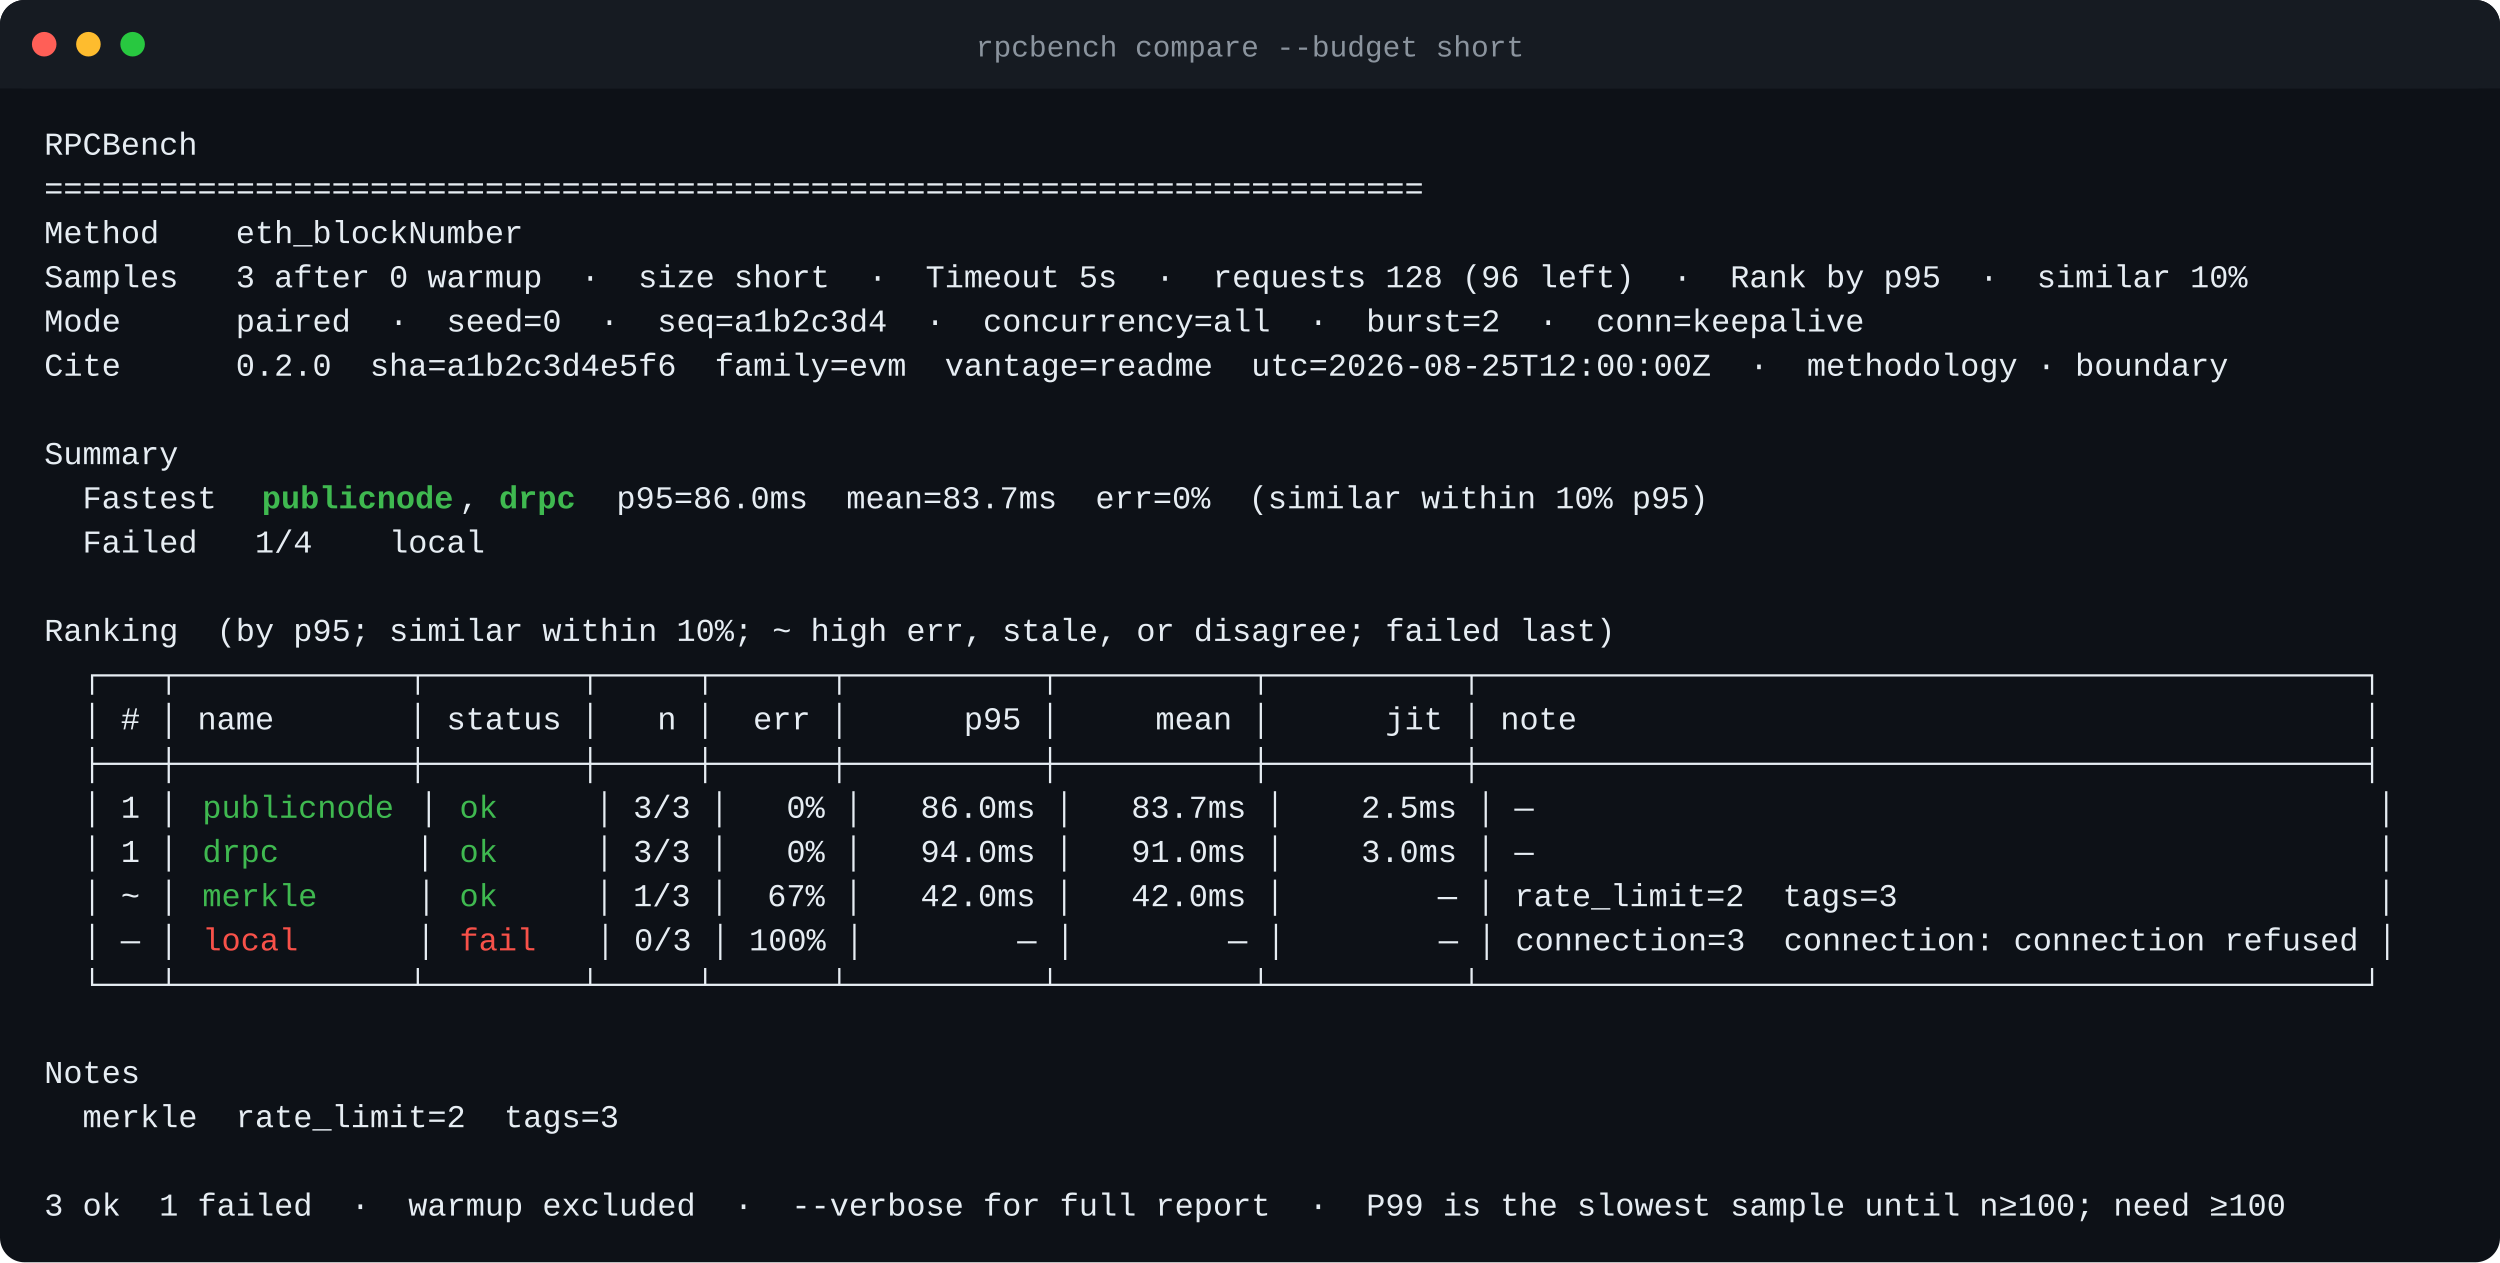
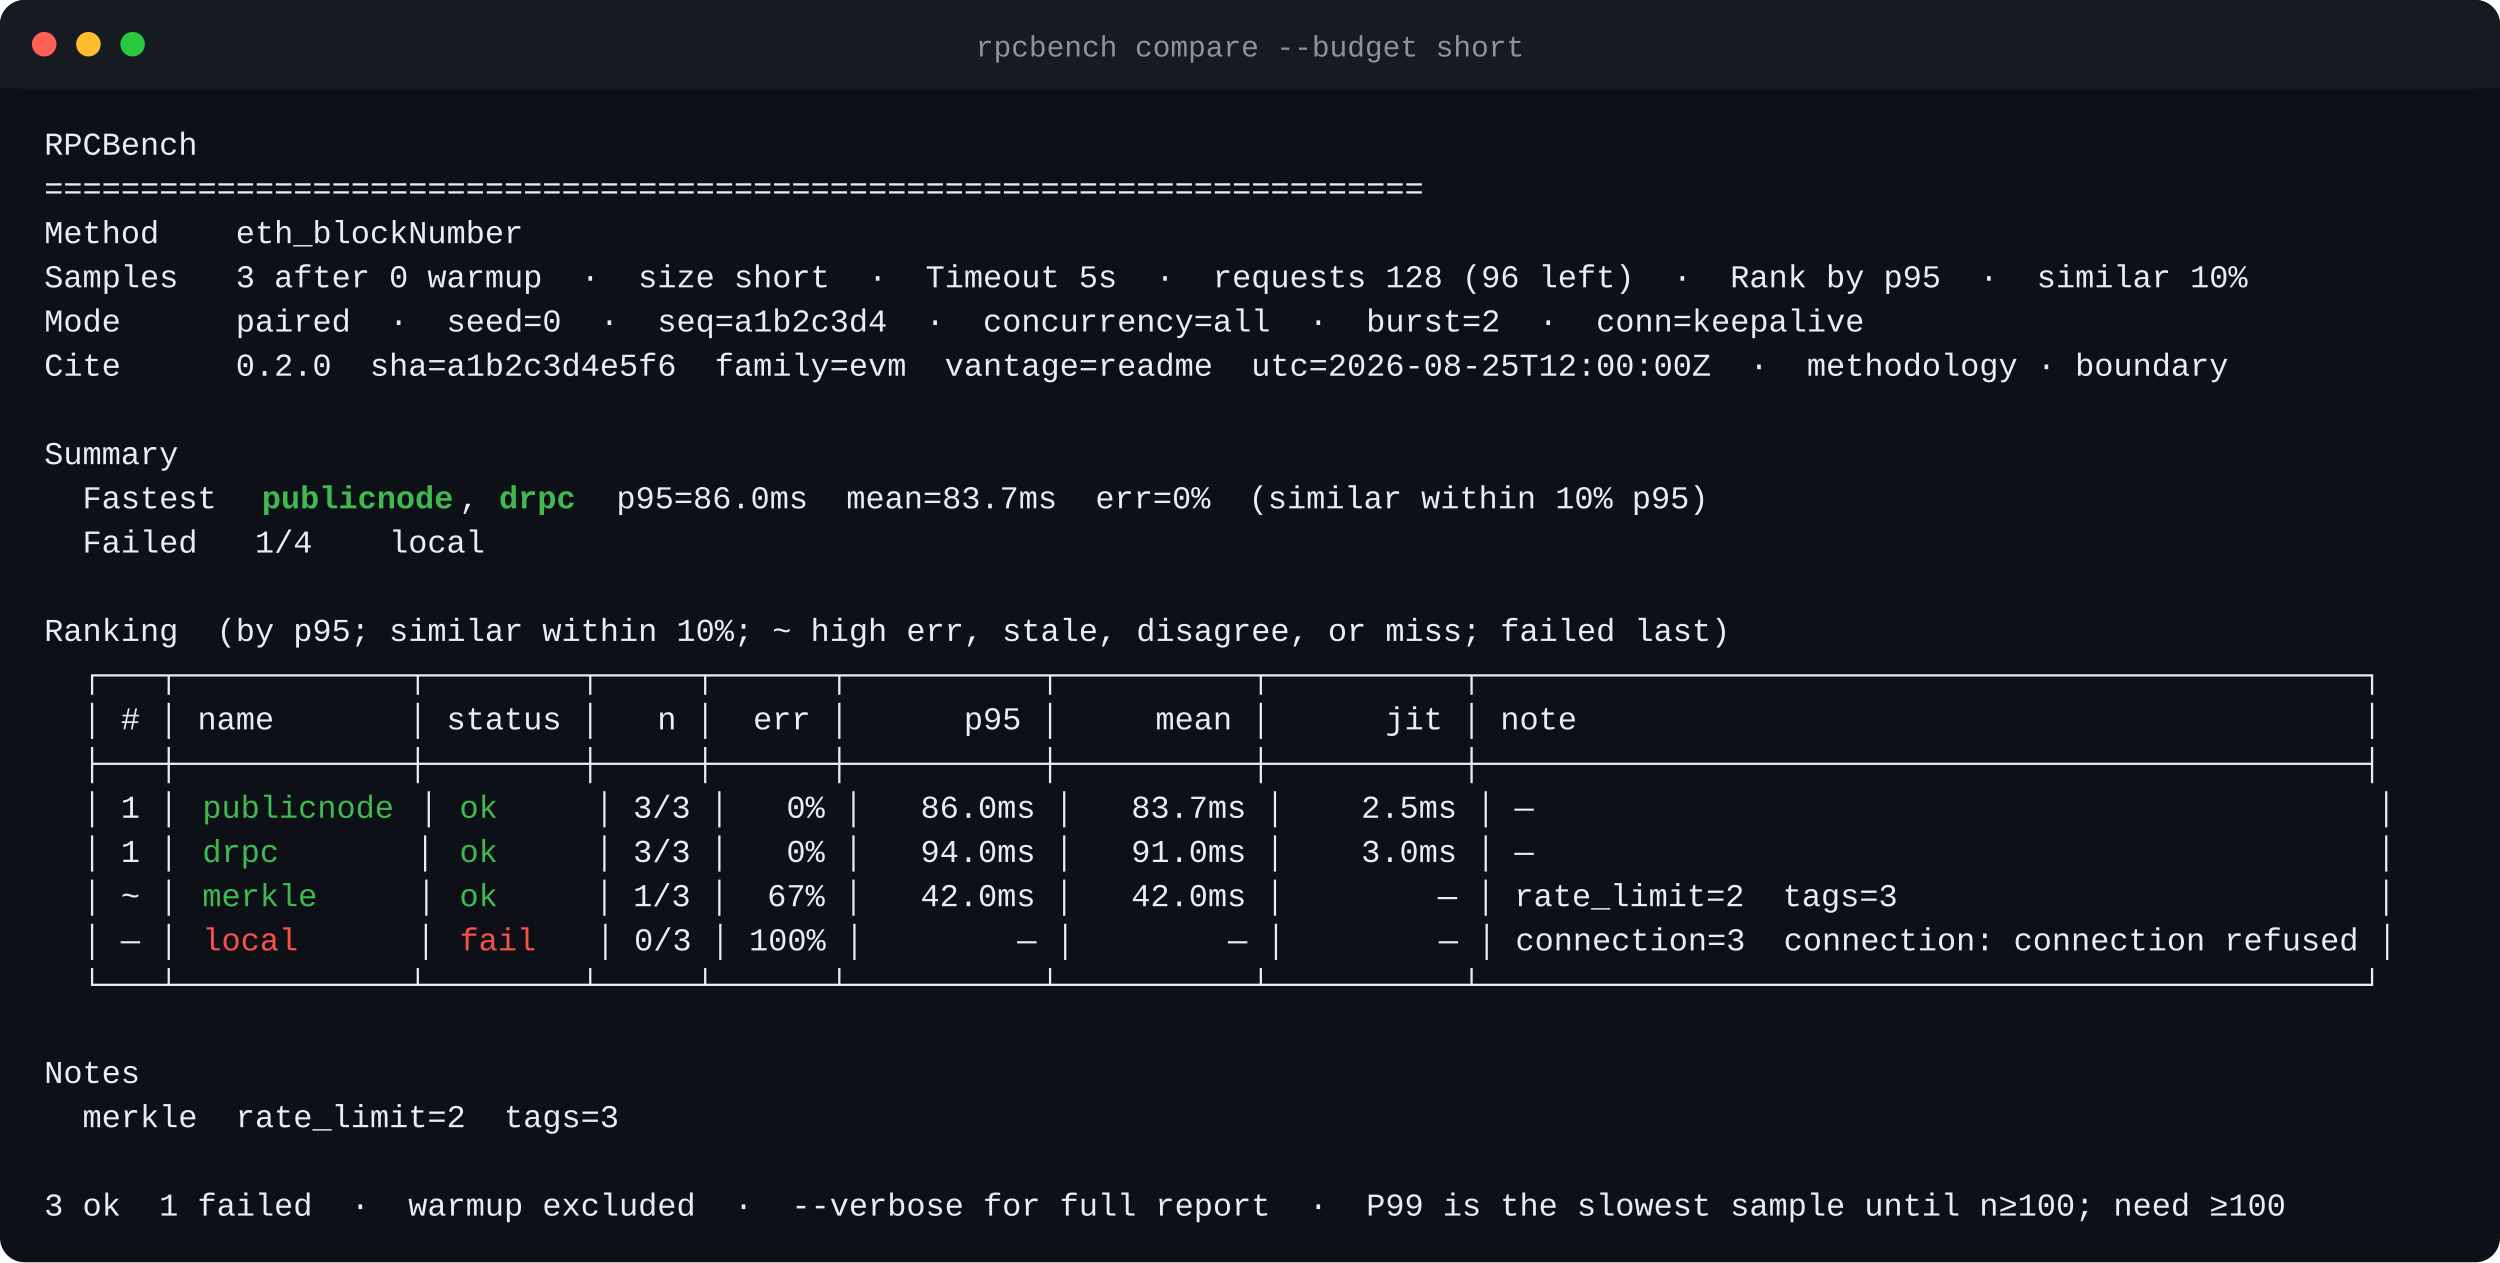
<svg xmlns="http://www.w3.org/2000/svg" width="1018" height="514" viewBox="0 0 1018 514" role="img" aria-label="rpcbench compare --budget short">
  <rect width="1018" height="514" rx="10" fill="#0d1117" />
  <rect width="1018" height="36" rx="10" fill="#161b22" />
  <rect y="26" width="1018" height="10" fill="#161b22" />
  <circle cx="18" cy="18" r="5" fill="#ff5f57" />
  <circle cx="36" cy="18" r="5" fill="#febc2e" />
  <circle cx="54" cy="18" r="5" fill="#28c840" />
  <text x="509.0" y="23" text-anchor="middle" fill="#8b949e" font-family="ui-monospace, SFMono-Regular, Menlo, Consolas, Liberation Mono, monospace" font-size="12">rpcbench compare --budget short</text>
  <text x="18.0" y="63" fill="#e6edf3" font-family="ui-monospace, SFMono-Regular, Menlo, Consolas, Liberation Mono, monospace" font-size="13" xml:space="preserve">RPCBench</text>
  <text x="18.0" y="81" fill="#e6edf3" font-family="ui-monospace, SFMono-Regular, Menlo, Consolas, Liberation Mono, monospace" font-size="13" xml:space="preserve">========================================================================</text>
  <text x="18.0" y="99" fill="#e6edf3" font-family="ui-monospace, SFMono-Regular, Menlo, Consolas, Liberation Mono, monospace" font-size="13" xml:space="preserve">Method    eth_blockNumber</text>
  <text x="18.0" y="117" fill="#e6edf3" font-family="ui-monospace, SFMono-Regular, Menlo, Consolas, Liberation Mono, monospace" font-size="13" xml:space="preserve">Samples   3 after 0 warmup  ·  size short  ·  Timeout 5s  ·  requests 128 (96 left)  ·  Rank by p95  ·  similar 10%</text>
  <text x="18.0" y="135" fill="#e6edf3" font-family="ui-monospace, SFMono-Regular, Menlo, Consolas, Liberation Mono, monospace" font-size="13" xml:space="preserve">Mode      paired  ·  seed=0  ·  seq=a1b2c3d4  ·  concurrency=all  ·  burst=2  ·  conn=keepalive</text>
  <text x="18.0" y="153" fill="#e6edf3" font-family="ui-monospace, SFMono-Regular, Menlo, Consolas, Liberation Mono, monospace" font-size="13" xml:space="preserve">Cite      0.2.0  sha=a1b2c3d4e5f6  family=evm  vantage=readme  utc=2026-08-25T12:00:00Z  ·  methodology · boundary</text>
  <text x="18.0" y="189" fill="#e6edf3" font-family="ui-monospace, SFMono-Regular, Menlo, Consolas, Liberation Mono, monospace" font-size="13" xml:space="preserve">Summary</text>
  <text x="18.0" y="207" fill="#e6edf3" font-family="ui-monospace, SFMono-Regular, Menlo, Consolas, Liberation Mono, monospace" font-size="13" xml:space="preserve">  Fastest  </text>
  <text x="106.6" y="207" fill="#3fb950" font-family="ui-monospace, SFMono-Regular, Menlo, Consolas, Liberation Mono, monospace" font-size="13" font-weight="700" xml:space="preserve">publicnode</text>
  <text x="187.1" y="207" fill="#e6edf3" font-family="ui-monospace, SFMono-Regular, Menlo, Consolas, Liberation Mono, monospace" font-size="13" xml:space="preserve">, </text>
  <text x="203.2" y="207" fill="#3fb950" font-family="ui-monospace, SFMono-Regular, Menlo, Consolas, Liberation Mono, monospace" font-size="13" font-weight="700" xml:space="preserve">drpc</text>
  <text x="235.4" y="207" fill="#e6edf3" font-family="ui-monospace, SFMono-Regular, Menlo, Consolas, Liberation Mono, monospace" font-size="13" xml:space="preserve">  p95=86.0ms  mean=83.7ms  err=0%  (similar within 10% p95)</text>
  <text x="18.0" y="225" fill="#e6edf3" font-family="ui-monospace, SFMono-Regular, Menlo, Consolas, Liberation Mono, monospace" font-size="13" xml:space="preserve">  Failed   1/4    local</text>
-   <text x="18.0" y="261" fill="#e6edf3" font-family="ui-monospace, SFMono-Regular, Menlo, Consolas, Liberation Mono, monospace" font-size="13" xml:space="preserve">Ranking  (by p95; similar within 10%; ~ high err, stale, or disagree; failed last)</text>
+   <text x="18.0" y="261" fill="#e6edf3" font-family="ui-monospace, SFMono-Regular, Menlo, Consolas, Liberation Mono, monospace" font-size="13" xml:space="preserve">Ranking  (by p95; similar within 10%; ~ high err, stale, disagree, or miss; failed last)</text>
  <text x="18.0" y="279" fill="#e6edf3" font-family="ui-monospace, SFMono-Regular, Menlo, Consolas, Liberation Mono, monospace" font-size="13" xml:space="preserve">  ┌───┬────────────┬────────┬─────┬──────┬──────────┬──────────┬──────────┬──────────────────────────────────────────────┐</text>
  <text x="18.0" y="297" fill="#e6edf3" font-family="ui-monospace, SFMono-Regular, Menlo, Consolas, Liberation Mono, monospace" font-size="13" xml:space="preserve">  │ # │ name       │ status │   n │  err │      p95 │     mean │      jit │ note                                         │</text>
  <text x="18.0" y="315" fill="#e6edf3" font-family="ui-monospace, SFMono-Regular, Menlo, Consolas, Liberation Mono, monospace" font-size="13" xml:space="preserve">  ├───┼────────────┼────────┼─────┼──────┼──────────┼──────────┼──────────┼──────────────────────────────────────────────┤</text>
  <text x="18.0" y="333" fill="#e6edf3" font-family="ui-monospace, SFMono-Regular, Menlo, Consolas, Liberation Mono, monospace" font-size="13" xml:space="preserve">  │ 1 │ </text>
  <text x="82.4" y="333" fill="#3fb950" font-family="ui-monospace, SFMono-Regular, Menlo, Consolas, Liberation Mono, monospace" font-size="13" xml:space="preserve">publicnode</text>
  <text x="162.9" y="333" fill="#e6edf3" font-family="ui-monospace, SFMono-Regular, Menlo, Consolas, Liberation Mono, monospace" font-size="13" xml:space="preserve"> │ </text>
  <text x="187.1" y="333" fill="#3fb950" font-family="ui-monospace, SFMono-Regular, Menlo, Consolas, Liberation Mono, monospace" font-size="13" xml:space="preserve">ok</text>
  <text x="203.2" y="333" fill="#e6edf3" font-family="ui-monospace, SFMono-Regular, Menlo, Consolas, Liberation Mono, monospace" font-size="13" xml:space="preserve">     │ 3/3 │   0% │   86.0ms │   83.7ms │    2.5ms │ —                                            │</text>
  <text x="18.0" y="351" fill="#e6edf3" font-family="ui-monospace, SFMono-Regular, Menlo, Consolas, Liberation Mono, monospace" font-size="13" xml:space="preserve">  │ 1 │ </text>
  <text x="82.4" y="351" fill="#3fb950" font-family="ui-monospace, SFMono-Regular, Menlo, Consolas, Liberation Mono, monospace" font-size="13" xml:space="preserve">drpc</text>
  <text x="114.6" y="351" fill="#e6edf3" font-family="ui-monospace, SFMono-Regular, Menlo, Consolas, Liberation Mono, monospace" font-size="13" xml:space="preserve">       │ </text>
  <text x="187.1" y="351" fill="#3fb950" font-family="ui-monospace, SFMono-Regular, Menlo, Consolas, Liberation Mono, monospace" font-size="13" xml:space="preserve">ok</text>
  <text x="203.2" y="351" fill="#e6edf3" font-family="ui-monospace, SFMono-Regular, Menlo, Consolas, Liberation Mono, monospace" font-size="13" xml:space="preserve">     │ 3/3 │   0% │   94.0ms │   91.0ms │    3.0ms │ —                                            │</text>
  <text x="18.0" y="369" fill="#e6edf3" font-family="ui-monospace, SFMono-Regular, Menlo, Consolas, Liberation Mono, monospace" font-size="13" xml:space="preserve">  │ ~ │ </text>
  <text x="82.4" y="369" fill="#3fb950" font-family="ui-monospace, SFMono-Regular, Menlo, Consolas, Liberation Mono, monospace" font-size="13" xml:space="preserve">merkle</text>
  <text x="130.7" y="369" fill="#e6edf3" font-family="ui-monospace, SFMono-Regular, Menlo, Consolas, Liberation Mono, monospace" font-size="13" xml:space="preserve">     │ </text>
  <text x="187.1" y="369" fill="#3fb950" font-family="ui-monospace, SFMono-Regular, Menlo, Consolas, Liberation Mono, monospace" font-size="13" xml:space="preserve">ok</text>
  <text x="203.2" y="369" fill="#e6edf3" font-family="ui-monospace, SFMono-Regular, Menlo, Consolas, Liberation Mono, monospace" font-size="13" xml:space="preserve">     │ 1/3 │  67% │   42.0ms │   42.0ms │        — │ rate_limit=2  tags=3                         │</text>
  <text x="18.0" y="387" fill="#e6edf3" font-family="ui-monospace, SFMono-Regular, Menlo, Consolas, Liberation Mono, monospace" font-size="13" xml:space="preserve">  │ — │ </text>
  <text x="82.4" y="387" fill="#f85149" font-family="ui-monospace, SFMono-Regular, Menlo, Consolas, Liberation Mono, monospace" font-size="13" xml:space="preserve">local</text>
  <text x="122.7" y="387" fill="#e6edf3" font-family="ui-monospace, SFMono-Regular, Menlo, Consolas, Liberation Mono, monospace" font-size="13" xml:space="preserve">      │ </text>
  <text x="187.1" y="387" fill="#f85149" font-family="ui-monospace, SFMono-Regular, Menlo, Consolas, Liberation Mono, monospace" font-size="13" xml:space="preserve">fail</text>
  <text x="219.2" y="387" fill="#e6edf3" font-family="ui-monospace, SFMono-Regular, Menlo, Consolas, Liberation Mono, monospace" font-size="13" xml:space="preserve">   │ 0/3 │ 100% │        — │        — │        — │ connection=3  connection: connection refused │</text>
  <text x="18.0" y="405" fill="#e6edf3" font-family="ui-monospace, SFMono-Regular, Menlo, Consolas, Liberation Mono, monospace" font-size="13" xml:space="preserve">  └───┴────────────┴────────┴─────┴──────┴──────────┴──────────┴──────────┴──────────────────────────────────────────────┘</text>
  <text x="18.0" y="441" fill="#e6edf3" font-family="ui-monospace, SFMono-Regular, Menlo, Consolas, Liberation Mono, monospace" font-size="13" xml:space="preserve">Notes</text>
  <text x="18.0" y="459" fill="#e6edf3" font-family="ui-monospace, SFMono-Regular, Menlo, Consolas, Liberation Mono, monospace" font-size="13" xml:space="preserve">  merkle  rate_limit=2  tags=3</text>
  <text x="18.0" y="495" fill="#e6edf3" font-family="ui-monospace, SFMono-Regular, Menlo, Consolas, Liberation Mono, monospace" font-size="13" xml:space="preserve">3 ok  1 failed  ·  warmup excluded  ·  --verbose for full report  ·  P99 is the slowest sample until n≥100; need ≥100</text>
</svg>
